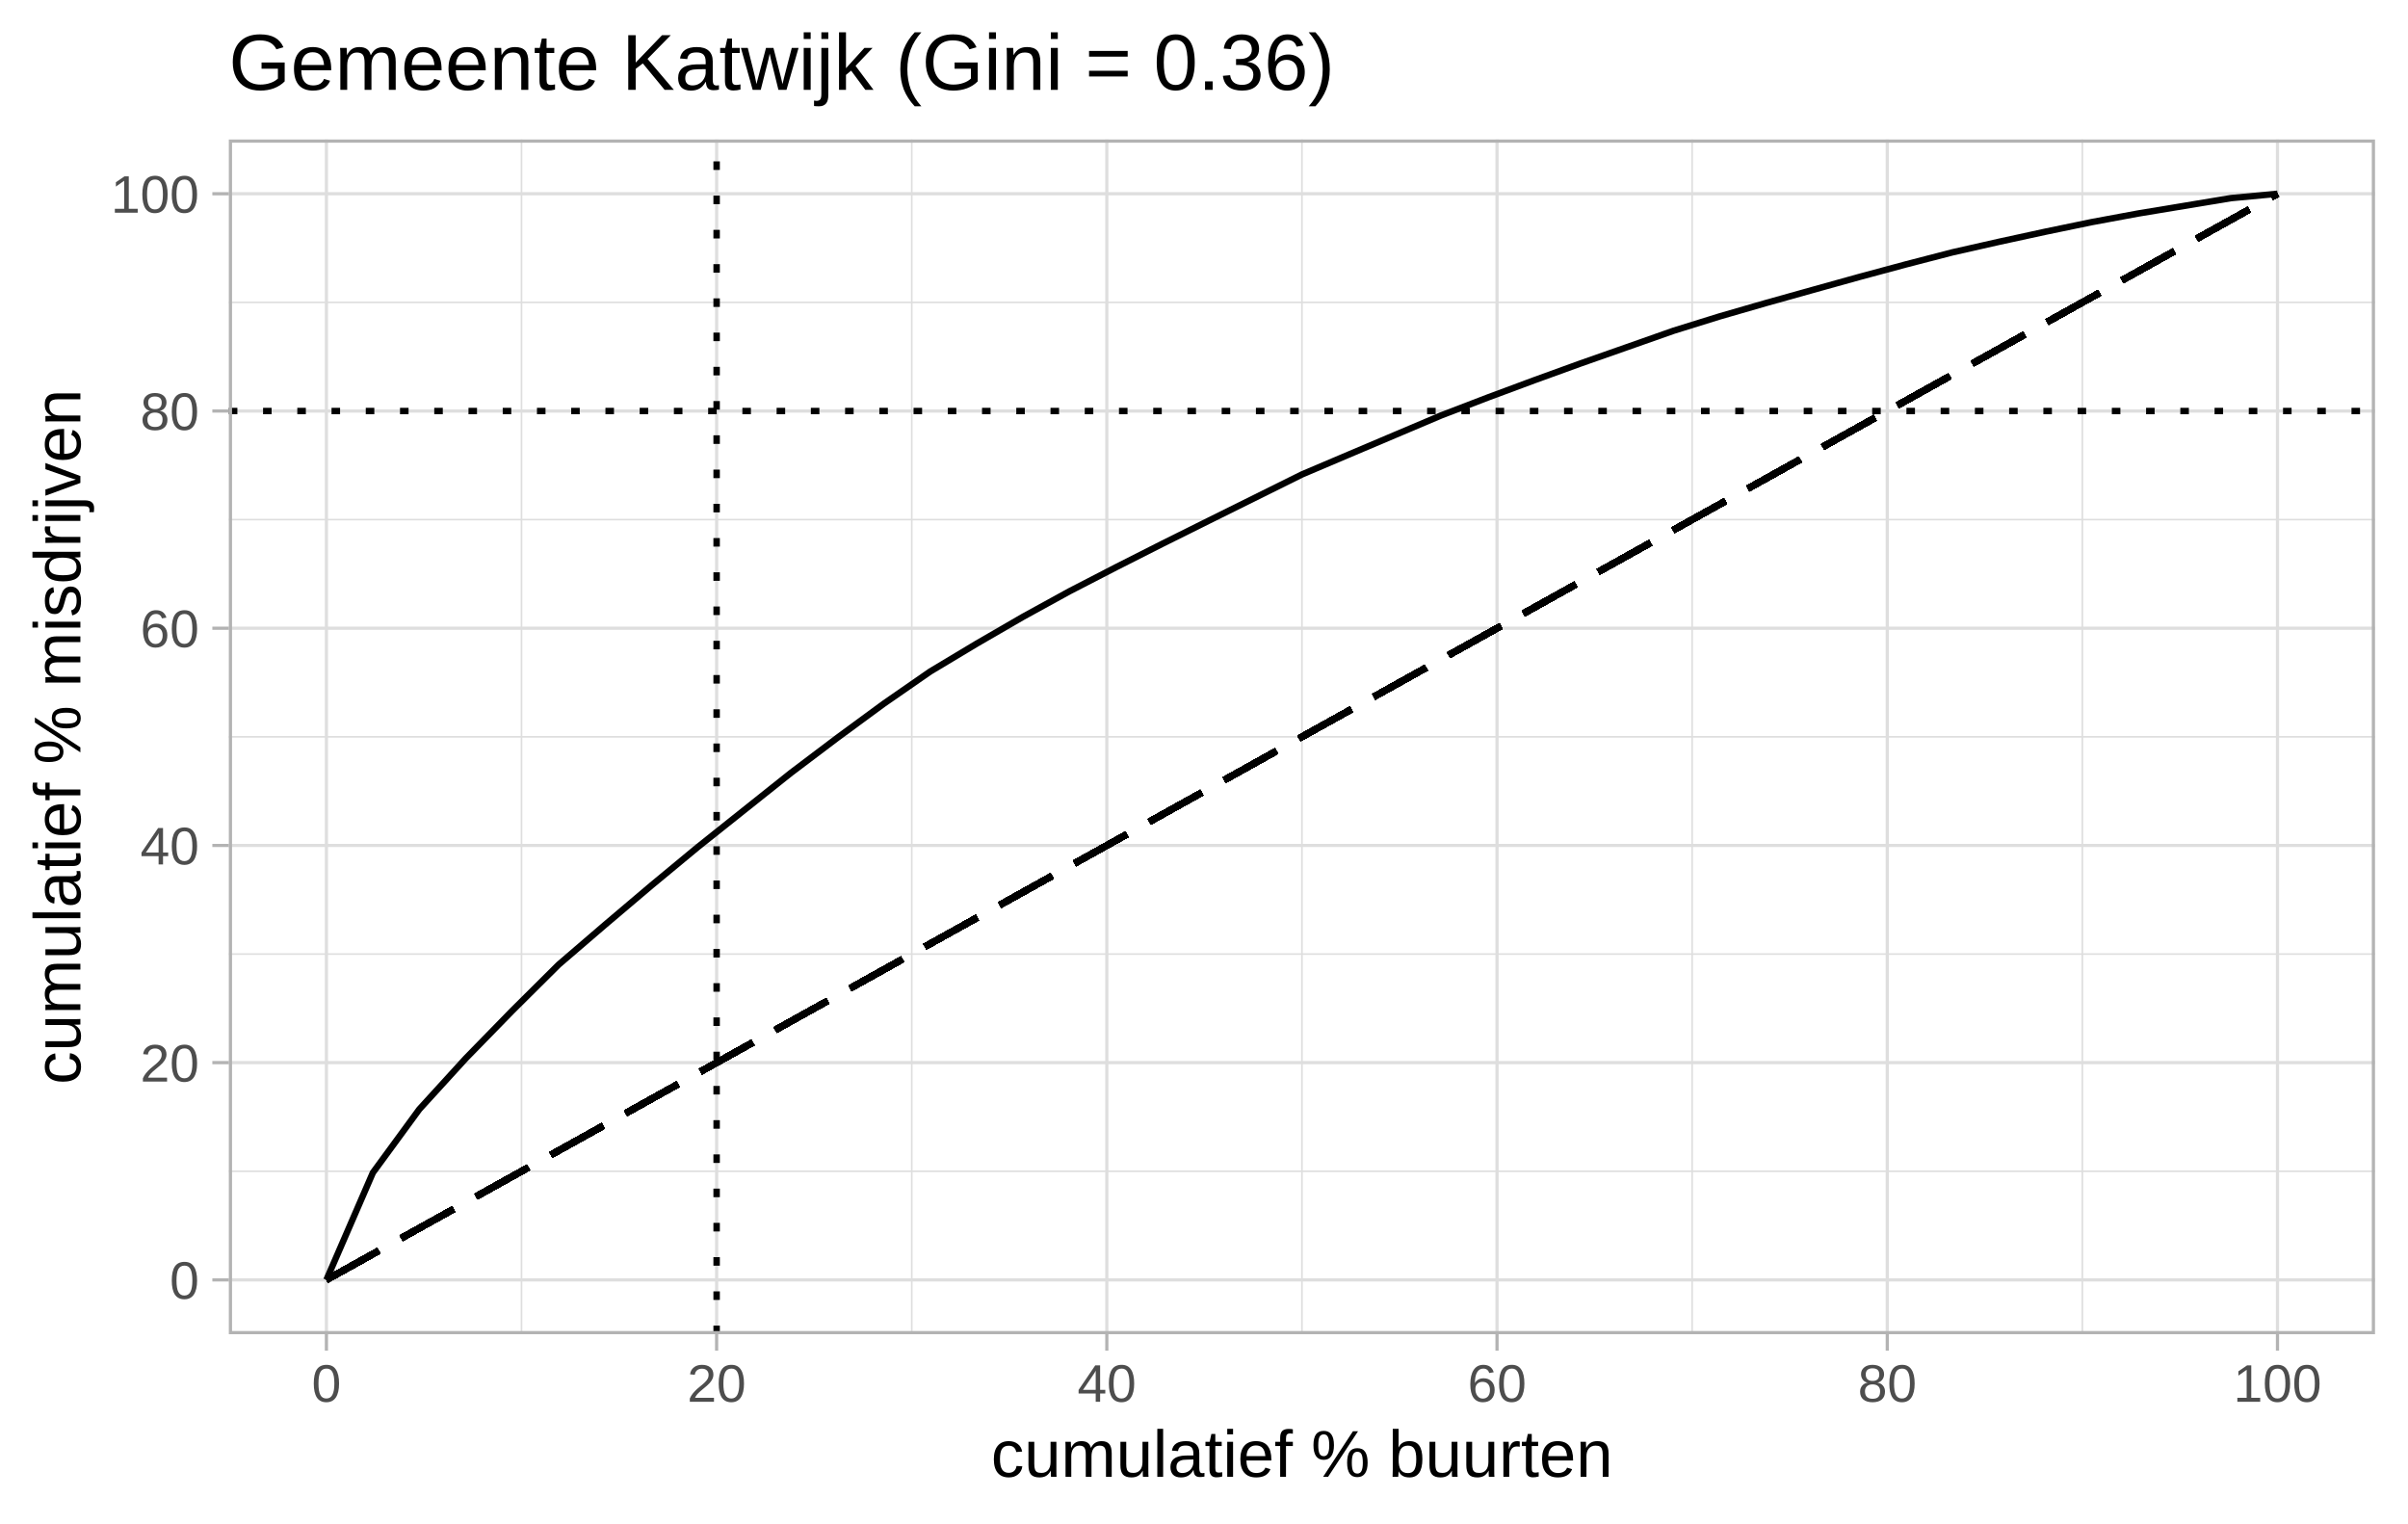
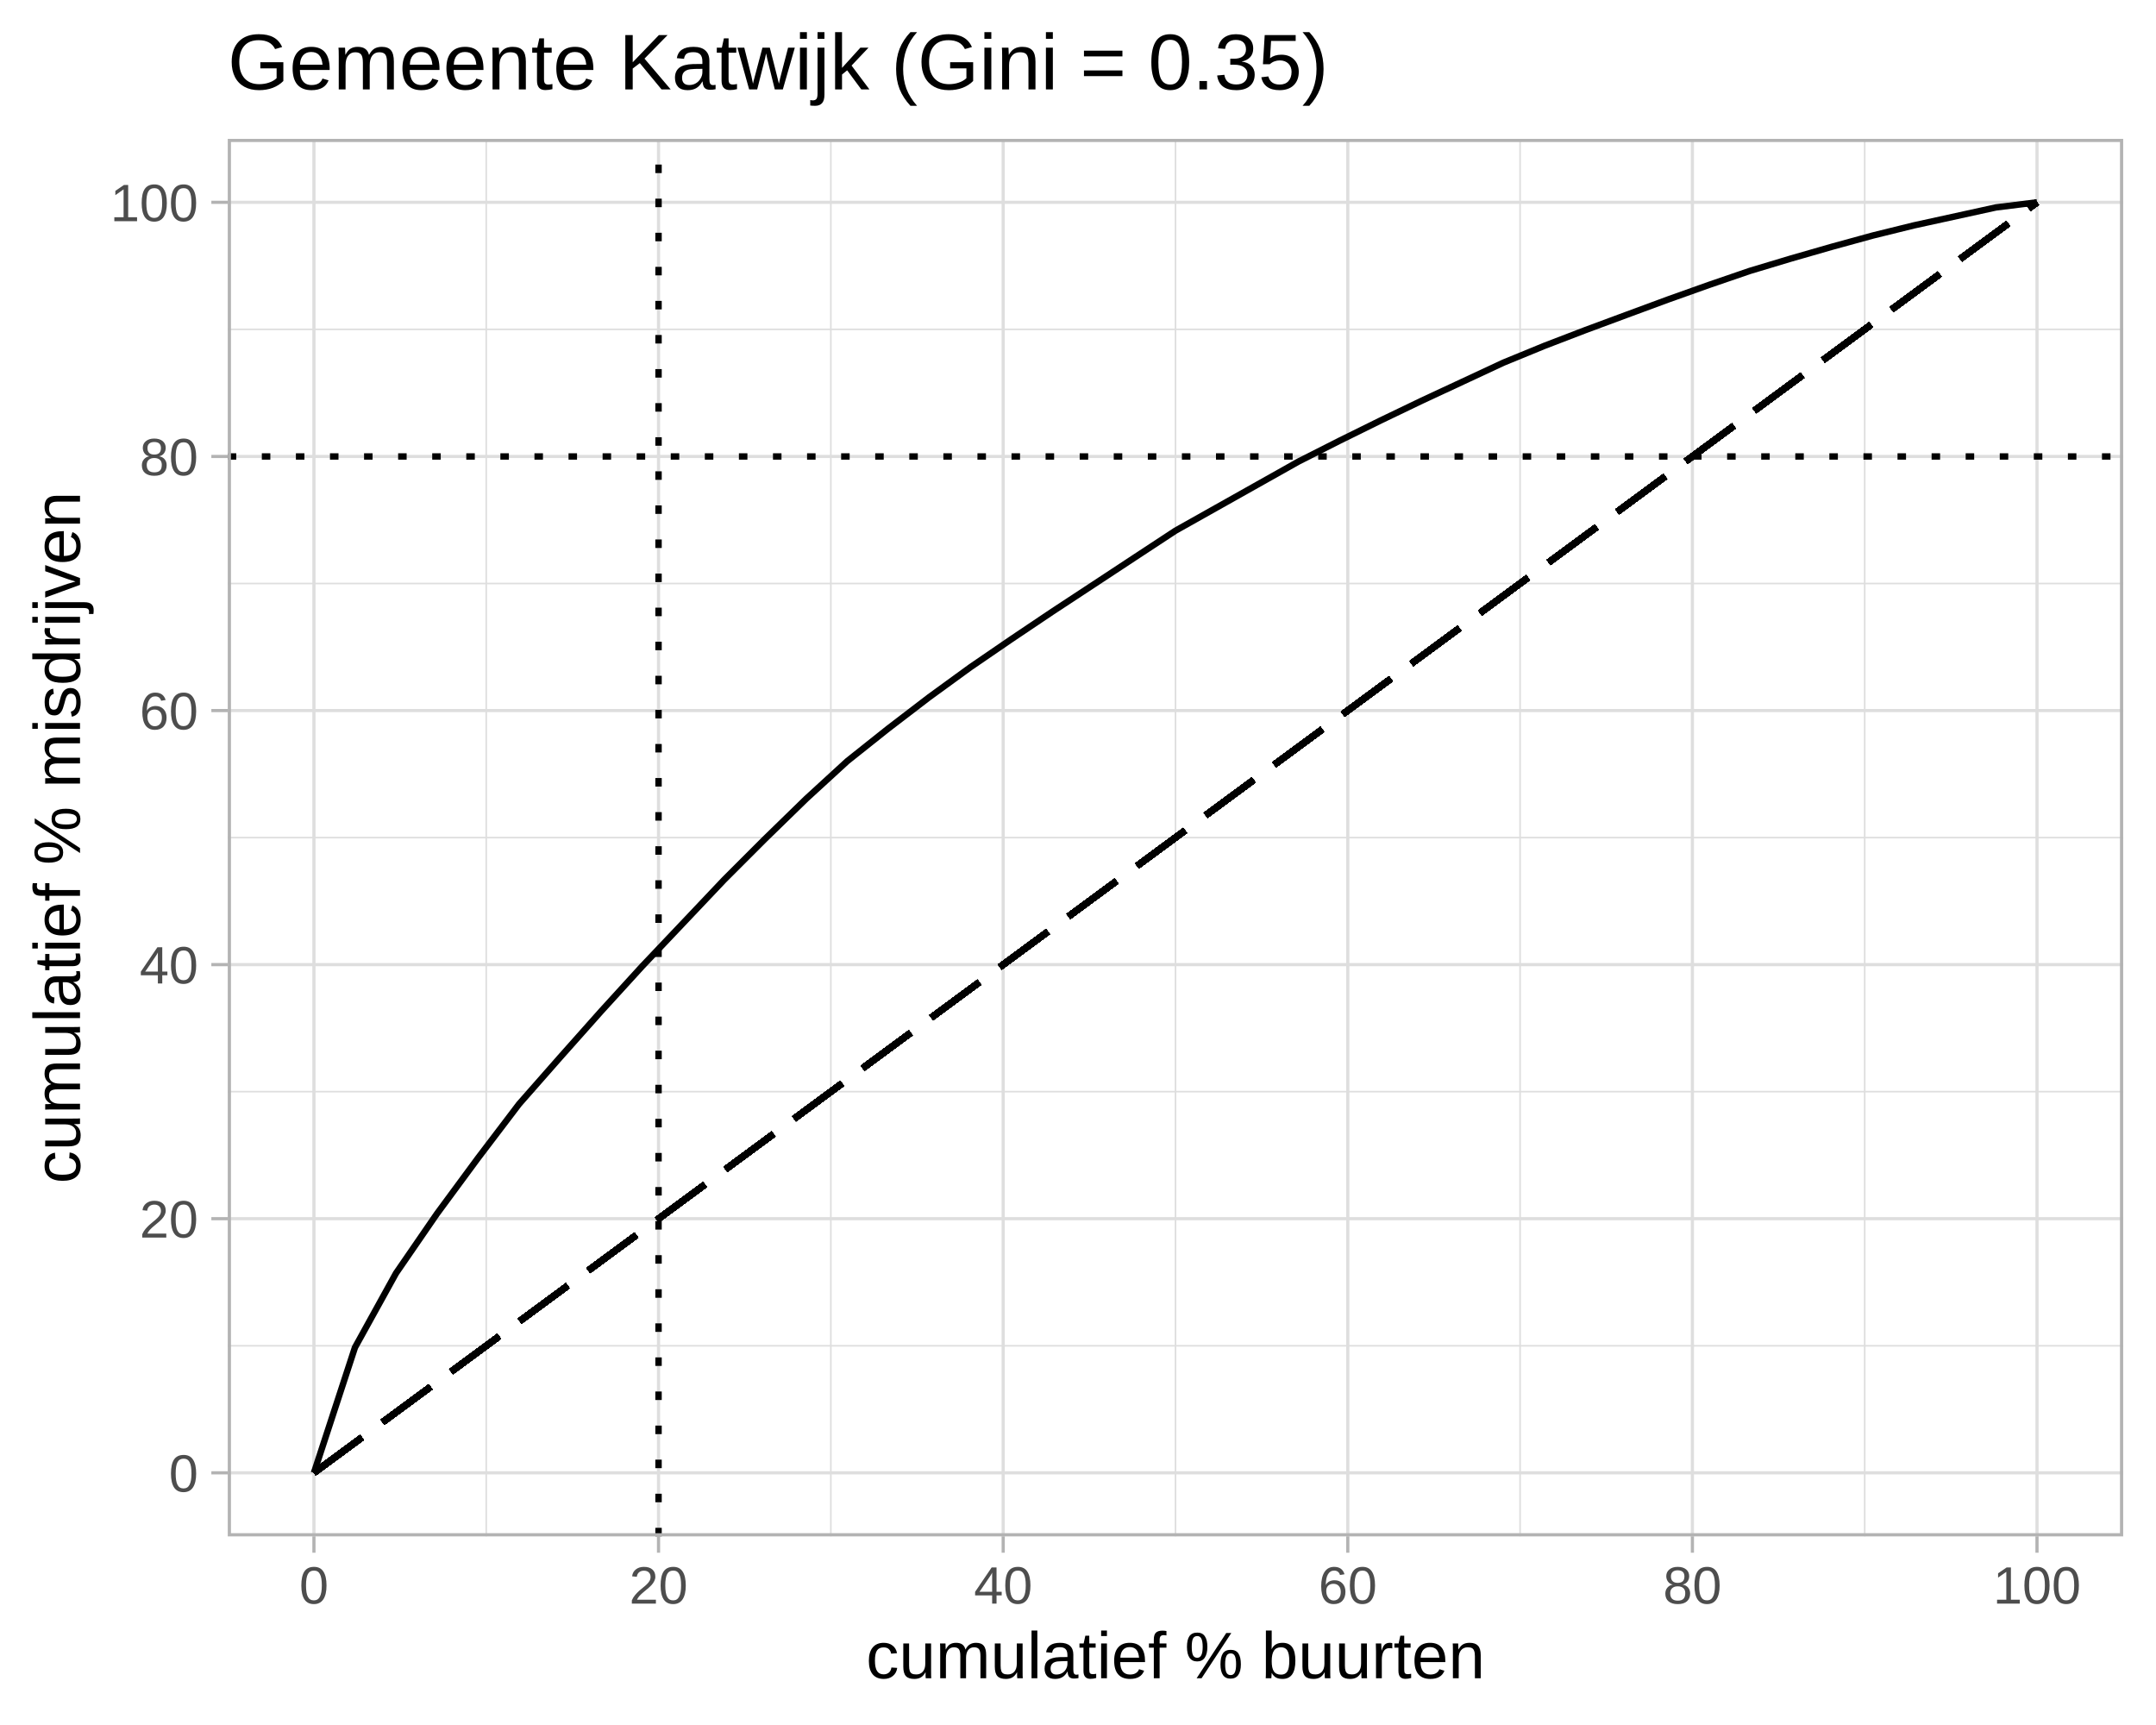
- <svg xmlns="http://www.w3.org/2000/svg" class="svglite" width="400.20pt" height="253.20pt" viewBox="0 0 400.20 253.20">
+ <svg xmlns="http://www.w3.org/2000/svg" class="svglite" width="360.00pt" height="288.00pt" viewBox="0 0 360.00 288.00">
  <defs>
    <style type="text/css">
    .svglite line, .svglite polyline, .svglite polygon, .svglite path, .svglite rect, .svglite circle {
      fill: none;
      stroke: #000000;
      stroke-linecap: round;
      stroke-linejoin: round;
      stroke-miterlimit: 10.00;
    }
    .svglite text {
      white-space: pre;
    }
  </style>
  </defs>
  <rect width="100%" height="100%" style="stroke: none; fill: #FFFFFF;" />
  <defs>
-     <clipPath id="cpMC4wMHw0MDAuMjB8MC4wMHwyNTMuMjA=">
-       <rect x="0.00" y="0.00" width="400.20" height="253.20" />
+     <clipPath id="cpMC4wMHwzNjAuMDB8MC4wMHwyODguMDA=">
+       <rect x="0.00" y="0.00" width="360.00" height="288.00" />
    </clipPath>
  </defs>
-   <g clip-path="url(#cpMC4wMHw0MDAuMjB8MC4wMHwyNTMuMjA=)">
-     <rect x="0" y="-0" width="400.20" height="253.20" style="stroke-width: 1.07; stroke: #FFFFFF; fill: #FFFFFF;" />
+   <g clip-path="url(#cpMC4wMHwzNjAuMDB8MC4wMHwyODguMDA=)">
+     <rect x="0" y="0.00" width="360.00" height="288.00" style="stroke-width: 1.07; stroke: #FFFFFF; fill: #FFFFFF;" />
  </g>
  <defs>
-     <clipPath id="cpMzguMDN8Mzk0LjcyfDIzLjE4fDIyMS43MA==">
-       <rect x="38.03" y="23.18" width="356.69" height="198.53" />
+     <clipPath id="cpMzguMDN8MzU0LjUyfDIzLjE4fDI1Ni41MA==">
+       <rect x="38.03" y="23.18" width="316.49" height="233.33" />
    </clipPath>
  </defs>
-   <g clip-path="url(#cpMzguMDN8Mzk0LjcyfDIzLjE4fDIyMS43MA==)">
-     <rect x="38.03" y="23.18" width="356.69" height="198.53" style="stroke-width: 1.07; stroke: none; fill: #FFFFFF;" />
-     <polyline points="38.03,194.63 394.72,194.63 " style="stroke-width: 0.27; stroke: #DEDEDE; stroke-linecap: butt;" />
-     <polyline points="38.03,158.54 394.72,158.54 " style="stroke-width: 0.27; stroke: #DEDEDE; stroke-linecap: butt;" />
-     <polyline points="38.03,122.44 394.72,122.44 " style="stroke-width: 0.27; stroke: #DEDEDE; stroke-linecap: butt;" />
-     <polyline points="38.03,86.34 394.72,86.34 " style="stroke-width: 0.27; stroke: #DEDEDE; stroke-linecap: butt;" />
-     <polyline points="38.03,50.25 394.72,50.25 " style="stroke-width: 0.27; stroke: #DEDEDE; stroke-linecap: butt;" />
-     <polyline points="86.67,221.70 86.67,23.18 " style="stroke-width: 0.27; stroke: #DEDEDE; stroke-linecap: butt;" />
-     <polyline points="151.53,221.70 151.53,23.18 " style="stroke-width: 0.27; stroke: #DEDEDE; stroke-linecap: butt;" />
-     <polyline points="216.38,221.70 216.38,23.18 " style="stroke-width: 0.27; stroke: #DEDEDE; stroke-linecap: butt;" />
-     <polyline points="281.23,221.70 281.23,23.18 " style="stroke-width: 0.27; stroke: #DEDEDE; stroke-linecap: butt;" />
-     <polyline points="346.08,221.70 346.08,23.18 " style="stroke-width: 0.27; stroke: #DEDEDE; stroke-linecap: butt;" />
-     <polyline points="38.03,212.68 394.72,212.68 " style="stroke-width: 0.53; stroke: #DEDEDE; stroke-linecap: butt;" />
-     <polyline points="38.03,176.58 394.72,176.58 " style="stroke-width: 0.53; stroke: #DEDEDE; stroke-linecap: butt;" />
-     <polyline points="38.03,140.49 394.72,140.49 " style="stroke-width: 0.53; stroke: #DEDEDE; stroke-linecap: butt;" />
-     <polyline points="38.03,104.39 394.72,104.39 " style="stroke-width: 0.53; stroke: #DEDEDE; stroke-linecap: butt;" />
-     <polyline points="38.03,68.30 394.72,68.30 " style="stroke-width: 0.53; stroke: #DEDEDE; stroke-linecap: butt;" />
-     <polyline points="38.03,32.20 394.72,32.20 " style="stroke-width: 0.53; stroke: #DEDEDE; stroke-linecap: butt;" />
-     <polyline points="54.25,221.70 54.25,23.18 " style="stroke-width: 0.53; stroke: #DEDEDE; stroke-linecap: butt;" />
-     <polyline points="119.10,221.70 119.10,23.18 " style="stroke-width: 0.53; stroke: #DEDEDE; stroke-linecap: butt;" />
-     <polyline points="183.95,221.70 183.95,23.18 " style="stroke-width: 0.53; stroke: #DEDEDE; stroke-linecap: butt;" />
-     <polyline points="248.80,221.70 248.80,23.18 " style="stroke-width: 0.53; stroke: #DEDEDE; stroke-linecap: butt;" />
-     <polyline points="313.66,221.70 313.66,23.18 " style="stroke-width: 0.53; stroke: #DEDEDE; stroke-linecap: butt;" />
-     <polyline points="378.51,221.70 378.51,23.18 " style="stroke-width: 0.53; stroke: #DEDEDE; stroke-linecap: butt;" />
-     <line x1="54.25" y1="212.68" x2="378.51" y2="32.20" style="stroke-width: 1.07; stroke-dasharray: 9.96,4.27; stroke-linecap: butt;" />
-     <line x1="54.25" y1="212.68" x2="378.51" y2="32.20" style="stroke-width: 1.07; stroke-dasharray: 9.96,4.27; stroke-linecap: butt;" />
-     <line x1="54.25" y1="212.68" x2="378.51" y2="32.20" style="stroke-width: 1.07; stroke-dasharray: 9.96,4.27; stroke-linecap: butt;" />
-     <line x1="54.25" y1="212.68" x2="378.51" y2="32.20" style="stroke-width: 1.07; stroke-dasharray: 9.96,4.27; stroke-linecap: butt;" />
-     <line x1="54.25" y1="212.68" x2="378.51" y2="32.20" style="stroke-width: 1.07; stroke-dasharray: 9.96,4.27; stroke-linecap: butt;" />
-     <line x1="54.25" y1="212.68" x2="378.51" y2="32.20" style="stroke-width: 1.07; stroke-dasharray: 9.96,4.27; stroke-linecap: butt;" />
-     <line x1="54.25" y1="212.68" x2="378.51" y2="32.20" style="stroke-width: 1.07; stroke-dasharray: 9.96,4.27; stroke-linecap: butt;" />
-     <line x1="54.25" y1="212.68" x2="378.51" y2="32.20" style="stroke-width: 1.07; stroke-dasharray: 9.96,4.27; stroke-linecap: butt;" />
-     <line x1="54.25" y1="212.68" x2="378.51" y2="32.20" style="stroke-width: 1.07; stroke-dasharray: 9.96,4.27; stroke-linecap: butt;" />
-     <line x1="54.25" y1="212.68" x2="378.51" y2="32.20" style="stroke-width: 1.07; stroke-dasharray: 9.96,4.27; stroke-linecap: butt;" />
-     <line x1="54.25" y1="212.68" x2="378.51" y2="32.20" style="stroke-width: 1.07; stroke-dasharray: 9.96,4.27; stroke-linecap: butt;" />
-     <line x1="54.25" y1="212.68" x2="378.51" y2="32.20" style="stroke-width: 1.07; stroke-dasharray: 9.96,4.27; stroke-linecap: butt;" />
-     <line x1="54.25" y1="212.68" x2="378.51" y2="32.20" style="stroke-width: 1.07; stroke-dasharray: 9.96,4.27; stroke-linecap: butt;" />
-     <line x1="54.25" y1="212.68" x2="378.51" y2="32.20" style="stroke-width: 1.07; stroke-dasharray: 9.96,4.27; stroke-linecap: butt;" />
-     <line x1="54.25" y1="212.68" x2="378.51" y2="32.20" style="stroke-width: 1.07; stroke-dasharray: 9.96,4.27; stroke-linecap: butt;" />
-     <line x1="54.25" y1="212.68" x2="378.51" y2="32.20" style="stroke-width: 1.07; stroke-dasharray: 9.96,4.27; stroke-linecap: butt;" />
-     <line x1="54.25" y1="212.68" x2="378.51" y2="32.20" style="stroke-width: 1.07; stroke-dasharray: 9.96,4.27; stroke-linecap: butt;" />
-     <line x1="54.25" y1="212.68" x2="378.51" y2="32.20" style="stroke-width: 1.07; stroke-dasharray: 9.96,4.27; stroke-linecap: butt;" />
-     <line x1="54.25" y1="212.68" x2="378.51" y2="32.20" style="stroke-width: 1.07; stroke-dasharray: 9.96,4.27; stroke-linecap: butt;" />
-     <line x1="54.25" y1="212.68" x2="378.51" y2="32.20" style="stroke-width: 1.07; stroke-dasharray: 9.96,4.27; stroke-linecap: butt;" />
-     <line x1="54.25" y1="212.68" x2="378.51" y2="32.20" style="stroke-width: 1.07; stroke-dasharray: 9.96,4.27; stroke-linecap: butt;" />
-     <line x1="54.25" y1="212.68" x2="378.51" y2="32.20" style="stroke-width: 1.07; stroke-dasharray: 9.96,4.27; stroke-linecap: butt;" />
-     <line x1="54.25" y1="212.68" x2="378.51" y2="32.20" style="stroke-width: 1.07; stroke-dasharray: 9.96,4.27; stroke-linecap: butt;" />
-     <line x1="54.25" y1="212.68" x2="378.51" y2="32.20" style="stroke-width: 1.07; stroke-dasharray: 9.96,4.27; stroke-linecap: butt;" />
-     <line x1="54.25" y1="212.68" x2="378.51" y2="32.20" style="stroke-width: 1.07; stroke-dasharray: 9.96,4.27; stroke-linecap: butt;" />
-     <line x1="54.25" y1="212.68" x2="378.51" y2="32.20" style="stroke-width: 1.07; stroke-dasharray: 9.96,4.27; stroke-linecap: butt;" />
-     <line x1="54.25" y1="212.68" x2="378.51" y2="32.20" style="stroke-width: 1.07; stroke-dasharray: 9.96,4.27; stroke-linecap: butt;" />
-     <line x1="54.25" y1="212.68" x2="378.51" y2="32.20" style="stroke-width: 1.07; stroke-dasharray: 9.96,4.27; stroke-linecap: butt;" />
-     <line x1="54.25" y1="212.68" x2="378.51" y2="32.20" style="stroke-width: 1.07; stroke-dasharray: 9.96,4.27; stroke-linecap: butt;" />
-     <line x1="54.25" y1="212.68" x2="378.51" y2="32.20" style="stroke-width: 1.07; stroke-dasharray: 9.96,4.27; stroke-linecap: butt;" />
-     <line x1="54.25" y1="212.68" x2="378.51" y2="32.20" style="stroke-width: 1.07; stroke-dasharray: 9.96,4.27; stroke-linecap: butt;" />
-     <line x1="54.25" y1="212.68" x2="378.51" y2="32.20" style="stroke-width: 1.07; stroke-dasharray: 9.96,4.27; stroke-linecap: butt;" />
-     <line x1="54.25" y1="212.68" x2="378.51" y2="32.20" style="stroke-width: 1.07; stroke-dasharray: 9.96,4.27; stroke-linecap: butt;" />
-     <line x1="54.25" y1="212.68" x2="378.51" y2="32.20" style="stroke-width: 1.07; stroke-dasharray: 9.96,4.27; stroke-linecap: butt;" />
-     <line x1="54.25" y1="212.68" x2="378.51" y2="32.20" style="stroke-width: 1.07; stroke-dasharray: 9.96,4.27; stroke-linecap: butt;" />
-     <line x1="54.25" y1="212.68" x2="378.51" y2="32.20" style="stroke-width: 1.07; stroke-dasharray: 9.96,4.27; stroke-linecap: butt;" />
-     <line x1="54.25" y1="212.68" x2="378.51" y2="32.20" style="stroke-width: 1.07; stroke-dasharray: 9.96,4.27; stroke-linecap: butt;" />
-     <line x1="54.25" y1="212.68" x2="378.51" y2="32.20" style="stroke-width: 1.07; stroke-dasharray: 9.96,4.27; stroke-linecap: butt;" />
-     <line x1="54.25" y1="212.68" x2="378.51" y2="32.20" style="stroke-width: 1.07; stroke-dasharray: 9.96,4.27; stroke-linecap: butt;" />
-     <line x1="54.25" y1="212.68" x2="378.51" y2="32.20" style="stroke-width: 1.07; stroke-dasharray: 9.96,4.27; stroke-linecap: butt;" />
-     <line x1="54.25" y1="212.68" x2="378.51" y2="32.20" style="stroke-width: 1.07; stroke-dasharray: 9.96,4.27; stroke-linecap: butt;" />
-     <line x1="54.25" y1="212.68" x2="378.51" y2="32.20" style="stroke-width: 1.07; stroke-dasharray: 9.96,4.27; stroke-linecap: butt;" />
-     <line x1="54.25" y1="212.68" x2="378.51" y2="32.20" style="stroke-width: 1.07; stroke-dasharray: 9.96,4.27; stroke-linecap: butt;" />
-     <polyline points="54.25,212.68 61.97,194.87 69.69,184.33 77.41,175.87 85.13,167.96 92.85,160.29 100.57,153.66 108.29,147.12 116.01,140.73 123.73,134.58 131.45,128.43 139.17,122.60 146.89,116.93 154.61,111.58 162.33,106.95 170.05,102.48 177.77,98.24 185.50,94.25 193.22,90.34 200.94,86.50 208.66,82.67 216.38,78.84 224.10,75.56 231.82,72.29 239.54,69.02 247.26,66.06 254.98,63.19 262.70,60.39 270.42,57.68 278.14,54.96 285.86,52.56 293.58,50.33 301.30,48.17 309.02,46.02 316.74,43.94 324.46,41.94 332.18,40.19 339.91,38.51 347.63,36.91 355.35,35.48 363.07,34.20 370.79,32.92 378.51,32.20 " style="stroke-width: 1.07; stroke-linecap: butt;" />
-     <line x1="38.03" y1="68.30" x2="394.72" y2="68.30" style="stroke-width: 1.07; stroke-dasharray: 1.42,4.27; stroke-linecap: butt;" />
-     <line x1="119.10" y1="221.70" x2="119.10" y2="23.18" style="stroke-width: 1.07; stroke-dasharray: 1.42,4.27; stroke-linecap: butt;" />
-     <rect x="38.03" y="23.18" width="356.69" height="198.53" style="stroke-width: 1.07; stroke: #B3B3B3;" />
+   <g clip-path="url(#cpMzguMDN8MzU0LjUyfDIzLjE4fDI1Ni41MA==)">
+     <rect x="38.03" y="23.18" width="316.49" height="233.33" style="stroke-width: 1.07; stroke: none; fill: #FFFFFF;" />
+     <polyline points="38.03,224.69 354.52,224.69 " style="stroke-width: 0.27; stroke: #DEDEDE; stroke-linecap: butt;" />
+     <polyline points="38.03,182.26 354.52,182.26 " style="stroke-width: 0.27; stroke: #DEDEDE; stroke-linecap: butt;" />
+     <polyline points="38.03,139.84 354.52,139.84 " style="stroke-width: 0.27; stroke: #DEDEDE; stroke-linecap: butt;" />
+     <polyline points="38.03,97.42 354.52,97.42 " style="stroke-width: 0.27; stroke: #DEDEDE; stroke-linecap: butt;" />
+     <polyline points="38.03,54.99 354.52,54.99 " style="stroke-width: 0.27; stroke: #DEDEDE; stroke-linecap: butt;" />
+     <polyline points="81.19,256.50 81.19,23.18 " style="stroke-width: 0.27; stroke: #DEDEDE; stroke-linecap: butt;" />
+     <polyline points="138.73,256.50 138.73,23.18 " style="stroke-width: 0.27; stroke: #DEDEDE; stroke-linecap: butt;" />
+     <polyline points="196.28,256.50 196.28,23.18 " style="stroke-width: 0.27; stroke: #DEDEDE; stroke-linecap: butt;" />
+     <polyline points="253.82,256.50 253.82,23.18 " style="stroke-width: 0.27; stroke: #DEDEDE; stroke-linecap: butt;" />
+     <polyline points="311.36,256.50 311.36,23.18 " style="stroke-width: 0.27; stroke: #DEDEDE; stroke-linecap: butt;" />
+     <polyline points="38.03,245.90 354.52,245.90 " style="stroke-width: 0.53; stroke: #DEDEDE; stroke-linecap: butt;" />
+     <polyline points="38.03,203.47 354.52,203.47 " style="stroke-width: 0.53; stroke: #DEDEDE; stroke-linecap: butt;" />
+     <polyline points="38.03,161.05 354.52,161.05 " style="stroke-width: 0.53; stroke: #DEDEDE; stroke-linecap: butt;" />
+     <polyline points="38.03,118.63 354.52,118.63 " style="stroke-width: 0.53; stroke: #DEDEDE; stroke-linecap: butt;" />
+     <polyline points="38.03,76.21 354.52,76.21 " style="stroke-width: 0.53; stroke: #DEDEDE; stroke-linecap: butt;" />
+     <polyline points="38.03,33.78 354.52,33.78 " style="stroke-width: 0.53; stroke: #DEDEDE; stroke-linecap: butt;" />
+     <polyline points="52.42,256.50 52.42,23.18 " style="stroke-width: 0.53; stroke: #DEDEDE; stroke-linecap: butt;" />
+     <polyline points="109.96,256.50 109.96,23.18 " style="stroke-width: 0.53; stroke: #DEDEDE; stroke-linecap: butt;" />
+     <polyline points="167.51,256.50 167.51,23.18 " style="stroke-width: 0.53; stroke: #DEDEDE; stroke-linecap: butt;" />
+     <polyline points="225.05,256.50 225.05,23.18 " style="stroke-width: 0.53; stroke: #DEDEDE; stroke-linecap: butt;" />
+     <polyline points="282.59,256.50 282.59,23.18 " style="stroke-width: 0.53; stroke: #DEDEDE; stroke-linecap: butt;" />
+     <polyline points="340.13,256.50 340.13,23.18 " style="stroke-width: 0.53; stroke: #DEDEDE; stroke-linecap: butt;" />
+     <line x1="52.42" y1="245.90" x2="340.13" y2="33.78" style="stroke-width: 1.07; stroke-dasharray: 9.96,4.27; stroke-linecap: butt;" />
+     <line x1="52.42" y1="245.90" x2="340.13" y2="33.78" style="stroke-width: 1.07; stroke-dasharray: 9.96,4.27; stroke-linecap: butt;" />
+     <line x1="52.42" y1="245.90" x2="340.13" y2="33.78" style="stroke-width: 1.07; stroke-dasharray: 9.96,4.27; stroke-linecap: butt;" />
+     <line x1="52.42" y1="245.90" x2="340.13" y2="33.78" style="stroke-width: 1.07; stroke-dasharray: 9.96,4.27; stroke-linecap: butt;" />
+     <line x1="52.42" y1="245.90" x2="340.13" y2="33.78" style="stroke-width: 1.07; stroke-dasharray: 9.96,4.27; stroke-linecap: butt;" />
+     <line x1="52.42" y1="245.90" x2="340.13" y2="33.78" style="stroke-width: 1.07; stroke-dasharray: 9.96,4.27; stroke-linecap: butt;" />
+     <line x1="52.42" y1="245.90" x2="340.13" y2="33.78" style="stroke-width: 1.07; stroke-dasharray: 9.96,4.27; stroke-linecap: butt;" />
+     <line x1="52.42" y1="245.90" x2="340.13" y2="33.78" style="stroke-width: 1.07; stroke-dasharray: 9.96,4.27; stroke-linecap: butt;" />
+     <line x1="52.42" y1="245.90" x2="340.13" y2="33.78" style="stroke-width: 1.07; stroke-dasharray: 9.96,4.27; stroke-linecap: butt;" />
+     <line x1="52.42" y1="245.90" x2="340.13" y2="33.78" style="stroke-width: 1.07; stroke-dasharray: 9.96,4.27; stroke-linecap: butt;" />
+     <line x1="52.42" y1="245.90" x2="340.13" y2="33.78" style="stroke-width: 1.07; stroke-dasharray: 9.96,4.27; stroke-linecap: butt;" />
+     <line x1="52.42" y1="245.90" x2="340.13" y2="33.78" style="stroke-width: 1.07; stroke-dasharray: 9.96,4.27; stroke-linecap: butt;" />
+     <line x1="52.42" y1="245.90" x2="340.13" y2="33.78" style="stroke-width: 1.07; stroke-dasharray: 9.96,4.27; stroke-linecap: butt;" />
+     <line x1="52.42" y1="245.90" x2="340.13" y2="33.78" style="stroke-width: 1.07; stroke-dasharray: 9.96,4.27; stroke-linecap: butt;" />
+     <line x1="52.42" y1="245.90" x2="340.13" y2="33.78" style="stroke-width: 1.07; stroke-dasharray: 9.96,4.27; stroke-linecap: butt;" />
+     <line x1="52.42" y1="245.90" x2="340.13" y2="33.78" style="stroke-width: 1.07; stroke-dasharray: 9.96,4.27; stroke-linecap: butt;" />
+     <line x1="52.42" y1="245.90" x2="340.13" y2="33.78" style="stroke-width: 1.07; stroke-dasharray: 9.96,4.27; stroke-linecap: butt;" />
+     <line x1="52.42" y1="245.90" x2="340.13" y2="33.78" style="stroke-width: 1.07; stroke-dasharray: 9.96,4.27; stroke-linecap: butt;" />
+     <line x1="52.42" y1="245.90" x2="340.13" y2="33.78" style="stroke-width: 1.07; stroke-dasharray: 9.96,4.27; stroke-linecap: butt;" />
+     <line x1="52.42" y1="245.90" x2="340.13" y2="33.78" style="stroke-width: 1.07; stroke-dasharray: 9.96,4.27; stroke-linecap: butt;" />
+     <line x1="52.42" y1="245.90" x2="340.13" y2="33.78" style="stroke-width: 1.07; stroke-dasharray: 9.96,4.27; stroke-linecap: butt;" />
+     <line x1="52.42" y1="245.90" x2="340.13" y2="33.78" style="stroke-width: 1.07; stroke-dasharray: 9.96,4.27; stroke-linecap: butt;" />
+     <line x1="52.42" y1="245.90" x2="340.13" y2="33.78" style="stroke-width: 1.07; stroke-dasharray: 9.96,4.27; stroke-linecap: butt;" />
+     <line x1="52.42" y1="245.90" x2="340.13" y2="33.78" style="stroke-width: 1.07; stroke-dasharray: 9.96,4.27; stroke-linecap: butt;" />
+     <line x1="52.42" y1="245.90" x2="340.13" y2="33.78" style="stroke-width: 1.07; stroke-dasharray: 9.96,4.27; stroke-linecap: butt;" />
+     <line x1="52.42" y1="245.90" x2="340.13" y2="33.78" style="stroke-width: 1.07; stroke-dasharray: 9.96,4.27; stroke-linecap: butt;" />
+     <line x1="52.42" y1="245.90" x2="340.13" y2="33.78" style="stroke-width: 1.07; stroke-dasharray: 9.96,4.27; stroke-linecap: butt;" />
+     <line x1="52.42" y1="245.90" x2="340.13" y2="33.78" style="stroke-width: 1.07; stroke-dasharray: 9.96,4.27; stroke-linecap: butt;" />
+     <line x1="52.42" y1="245.90" x2="340.13" y2="33.78" style="stroke-width: 1.07; stroke-dasharray: 9.96,4.27; stroke-linecap: butt;" />
+     <line x1="52.42" y1="245.90" x2="340.13" y2="33.78" style="stroke-width: 1.07; stroke-dasharray: 9.96,4.27; stroke-linecap: butt;" />
+     <line x1="52.42" y1="245.90" x2="340.13" y2="33.78" style="stroke-width: 1.07; stroke-dasharray: 9.96,4.27; stroke-linecap: butt;" />
+     <line x1="52.42" y1="245.90" x2="340.13" y2="33.78" style="stroke-width: 1.07; stroke-dasharray: 9.96,4.27; stroke-linecap: butt;" />
+     <line x1="52.42" y1="245.90" x2="340.13" y2="33.78" style="stroke-width: 1.07; stroke-dasharray: 9.96,4.27; stroke-linecap: butt;" />
+     <line x1="52.42" y1="245.90" x2="340.13" y2="33.78" style="stroke-width: 1.07; stroke-dasharray: 9.96,4.27; stroke-linecap: butt;" />
+     <line x1="52.42" y1="245.90" x2="340.13" y2="33.78" style="stroke-width: 1.07; stroke-dasharray: 9.96,4.27; stroke-linecap: butt;" />
+     <line x1="52.42" y1="245.90" x2="340.13" y2="33.78" style="stroke-width: 1.07; stroke-dasharray: 9.96,4.27; stroke-linecap: butt;" />
+     <line x1="52.42" y1="245.90" x2="340.13" y2="33.78" style="stroke-width: 1.07; stroke-dasharray: 9.96,4.27; stroke-linecap: butt;" />
+     <line x1="52.42" y1="245.90" x2="340.13" y2="33.78" style="stroke-width: 1.07; stroke-dasharray: 9.96,4.27; stroke-linecap: butt;" />
+     <line x1="52.42" y1="245.90" x2="340.13" y2="33.78" style="stroke-width: 1.07; stroke-dasharray: 9.96,4.27; stroke-linecap: butt;" />
+     <line x1="52.42" y1="245.90" x2="340.13" y2="33.78" style="stroke-width: 1.07; stroke-dasharray: 9.96,4.27; stroke-linecap: butt;" />
+     <line x1="52.42" y1="245.90" x2="340.13" y2="33.78" style="stroke-width: 1.07; stroke-dasharray: 9.96,4.27; stroke-linecap: butt;" />
+     <line x1="52.42" y1="245.90" x2="340.13" y2="33.78" style="stroke-width: 1.07; stroke-dasharray: 9.96,4.27; stroke-linecap: butt;" />
+     <line x1="52.42" y1="245.90" x2="340.13" y2="33.78" style="stroke-width: 1.07; stroke-dasharray: 9.96,4.27; stroke-linecap: butt;" />
+     <polyline points="52.42,245.90 59.27,224.97 66.12,212.58 72.97,202.63 79.82,193.34 86.67,184.33 93.52,176.54 100.37,168.84 107.22,161.33 114.07,154.11 120.92,146.88 127.77,140.03 134.62,133.36 141.47,127.08 148.32,121.63 155.18,116.38 162.03,111.40 168.88,106.71 175.73,102.11 182.58,97.61 189.43,93.10 196.28,88.60 203.13,84.75 209.98,80.90 216.83,77.05 223.68,73.58 230.53,70.20 237.38,66.91 244.23,63.72 251.08,60.53 257.93,57.72 264.78,55.09 271.63,52.55 278.48,50.02 285.33,47.58 292.18,45.23 299.03,43.17 305.88,41.20 312.73,39.32 319.58,37.63 326.43,36.13 333.28,34.63 340.13,33.78 " style="stroke-width: 1.07; stroke-linecap: butt;" />
+     <line x1="38.03" y1="76.21" x2="354.52" y2="76.21" style="stroke-width: 1.07; stroke-dasharray: 1.42,4.27; stroke-linecap: butt;" />
+     <line x1="109.96" y1="256.50" x2="109.96" y2="23.18" style="stroke-width: 1.07; stroke-dasharray: 1.42,4.27; stroke-linecap: butt;" />
+     <rect x="38.03" y="23.18" width="316.49" height="233.33" style="stroke-width: 1.07; stroke: #B3B3B3;" />
  </g>
-   <g clip-path="url(#cpMC4wMHw0MDAuMjB8MC4wMHwyNTMuMjA=)">
-     <text x="33.10" y="215.83" text-anchor="end" style="font-size: 8.80px;fill: #4D4D4D; font-family: &quot;Arial&quot;;" textLength="4.90px" lengthAdjust="spacingAndGlyphs">0</text>
-     <text x="33.10" y="179.73" text-anchor="end" style="font-size: 8.80px;fill: #4D4D4D; font-family: &quot;Arial&quot;;" textLength="9.79px" lengthAdjust="spacingAndGlyphs">20</text>
-     <text x="33.10" y="143.64" text-anchor="end" style="font-size: 8.80px;fill: #4D4D4D; font-family: &quot;Arial&quot;;" textLength="9.79px" lengthAdjust="spacingAndGlyphs">40</text>
-     <text x="33.10" y="107.54" text-anchor="end" style="font-size: 8.80px;fill: #4D4D4D; font-family: &quot;Arial&quot;;" textLength="9.79px" lengthAdjust="spacingAndGlyphs">60</text>
-     <text x="33.10" y="71.45" text-anchor="end" style="font-size: 8.80px;fill: #4D4D4D; font-family: &quot;Arial&quot;;" textLength="9.79px" lengthAdjust="spacingAndGlyphs">80</text>
-     <text x="33.10" y="35.35" text-anchor="end" style="font-size: 8.80px;fill: #4D4D4D; font-family: &quot;Arial&quot;;" textLength="14.69px" lengthAdjust="spacingAndGlyphs">100</text>
-     <polyline points="35.29,212.68 38.03,212.68 " style="stroke-width: 0.53; stroke: #B3B3B3; stroke-linecap: butt;" />
-     <polyline points="35.29,176.58 38.03,176.58 " style="stroke-width: 0.53; stroke: #B3B3B3; stroke-linecap: butt;" />
-     <polyline points="35.29,140.49 38.03,140.49 " style="stroke-width: 0.53; stroke: #B3B3B3; stroke-linecap: butt;" />
-     <polyline points="35.29,104.39 38.03,104.39 " style="stroke-width: 0.53; stroke: #B3B3B3; stroke-linecap: butt;" />
-     <polyline points="35.29,68.30 38.03,68.30 " style="stroke-width: 0.53; stroke: #B3B3B3; stroke-linecap: butt;" />
-     <polyline points="35.29,32.20 38.03,32.20 " style="stroke-width: 0.53; stroke: #B3B3B3; stroke-linecap: butt;" />
-     <polyline points="54.25,224.44 54.25,221.70 " style="stroke-width: 0.53; stroke: #B3B3B3; stroke-linecap: butt;" />
-     <polyline points="119.10,224.44 119.10,221.70 " style="stroke-width: 0.53; stroke: #B3B3B3; stroke-linecap: butt;" />
-     <polyline points="183.95,224.44 183.95,221.70 " style="stroke-width: 0.53; stroke: #B3B3B3; stroke-linecap: butt;" />
-     <polyline points="248.80,224.44 248.80,221.70 " style="stroke-width: 0.53; stroke: #B3B3B3; stroke-linecap: butt;" />
-     <polyline points="313.66,224.44 313.66,221.70 " style="stroke-width: 0.53; stroke: #B3B3B3; stroke-linecap: butt;" />
-     <polyline points="378.51,224.44 378.51,221.70 " style="stroke-width: 0.53; stroke: #B3B3B3; stroke-linecap: butt;" />
-     <text x="54.25" y="232.94" text-anchor="middle" style="font-size: 8.80px;fill: #4D4D4D; font-family: &quot;Arial&quot;;" textLength="4.90px" lengthAdjust="spacingAndGlyphs">0</text>
-     <text x="119.10" y="232.94" text-anchor="middle" style="font-size: 8.80px;fill: #4D4D4D; font-family: &quot;Arial&quot;;" textLength="9.79px" lengthAdjust="spacingAndGlyphs">20</text>
-     <text x="183.95" y="232.94" text-anchor="middle" style="font-size: 8.80px;fill: #4D4D4D; font-family: &quot;Arial&quot;;" textLength="9.79px" lengthAdjust="spacingAndGlyphs">40</text>
-     <text x="248.80" y="232.94" text-anchor="middle" style="font-size: 8.80px;fill: #4D4D4D; font-family: &quot;Arial&quot;;" textLength="9.79px" lengthAdjust="spacingAndGlyphs">60</text>
-     <text x="313.66" y="232.94" text-anchor="middle" style="font-size: 8.80px;fill: #4D4D4D; font-family: &quot;Arial&quot;;" textLength="9.79px" lengthAdjust="spacingAndGlyphs">80</text>
-     <text x="378.51" y="232.94" text-anchor="middle" style="font-size: 8.80px;fill: #4D4D4D; font-family: &quot;Arial&quot;;" textLength="14.69px" lengthAdjust="spacingAndGlyphs">100</text>
-     <text x="216.38" y="245.40" text-anchor="middle" style="font-size: 11.00px; font-family: &quot;Arial&quot;;" textLength="103.38px" lengthAdjust="spacingAndGlyphs">cumulatief % buurten</text>
-     <text transform="translate(13.36,122.44) rotate(-90)" text-anchor="middle" style="font-size: 11.00px; font-family: &quot;Arial&quot;;" textLength="115.57px" lengthAdjust="spacingAndGlyphs">cumulatief % misdrijven</text>
-     <text x="38.03" y="14.93" style="font-size: 13.20px; font-family: &quot;Arial&quot;;" textLength="183.66px" lengthAdjust="spacingAndGlyphs">Gemeente Katwijk (Gini = 0.36)</text>
+   <g clip-path="url(#cpMC4wMHwzNjAuMDB8MC4wMHwyODguMDA=)">
+     <text x="33.10" y="249.05" text-anchor="end" style="font-size: 8.80px;fill: #4D4D4D; font-family: &quot;Arial&quot;;" textLength="4.90px" lengthAdjust="spacingAndGlyphs">0</text>
+     <text x="33.10" y="206.62" text-anchor="end" style="font-size: 8.80px;fill: #4D4D4D; font-family: &quot;Arial&quot;;" textLength="9.79px" lengthAdjust="spacingAndGlyphs">20</text>
+     <text x="33.10" y="164.20" text-anchor="end" style="font-size: 8.80px;fill: #4D4D4D; font-family: &quot;Arial&quot;;" textLength="9.79px" lengthAdjust="spacingAndGlyphs">40</text>
+     <text x="33.10" y="121.78" text-anchor="end" style="font-size: 8.80px;fill: #4D4D4D; font-family: &quot;Arial&quot;;" textLength="9.79px" lengthAdjust="spacingAndGlyphs">60</text>
+     <text x="33.10" y="79.36" text-anchor="end" style="font-size: 8.80px;fill: #4D4D4D; font-family: &quot;Arial&quot;;" textLength="9.79px" lengthAdjust="spacingAndGlyphs">80</text>
+     <text x="33.10" y="36.93" text-anchor="end" style="font-size: 8.80px;fill: #4D4D4D; font-family: &quot;Arial&quot;;" textLength="14.69px" lengthAdjust="spacingAndGlyphs">100</text>
+     <polyline points="35.29,245.90 38.03,245.90 " style="stroke-width: 0.53; stroke: #B3B3B3; stroke-linecap: butt;" />
+     <polyline points="35.29,203.47 38.03,203.47 " style="stroke-width: 0.53; stroke: #B3B3B3; stroke-linecap: butt;" />
+     <polyline points="35.29,161.05 38.03,161.05 " style="stroke-width: 0.53; stroke: #B3B3B3; stroke-linecap: butt;" />
+     <polyline points="35.29,118.63 38.03,118.63 " style="stroke-width: 0.53; stroke: #B3B3B3; stroke-linecap: butt;" />
+     <polyline points="35.29,76.21 38.03,76.21 " style="stroke-width: 0.53; stroke: #B3B3B3; stroke-linecap: butt;" />
+     <polyline points="35.29,33.78 38.03,33.78 " style="stroke-width: 0.53; stroke: #B3B3B3; stroke-linecap: butt;" />
+     <polyline points="52.42,259.24 52.42,256.50 " style="stroke-width: 0.53; stroke: #B3B3B3; stroke-linecap: butt;" />
+     <polyline points="109.96,259.24 109.96,256.50 " style="stroke-width: 0.53; stroke: #B3B3B3; stroke-linecap: butt;" />
+     <polyline points="167.51,259.24 167.51,256.50 " style="stroke-width: 0.53; stroke: #B3B3B3; stroke-linecap: butt;" />
+     <polyline points="225.05,259.24 225.05,256.50 " style="stroke-width: 0.53; stroke: #B3B3B3; stroke-linecap: butt;" />
+     <polyline points="282.59,259.24 282.59,256.50 " style="stroke-width: 0.53; stroke: #B3B3B3; stroke-linecap: butt;" />
+     <polyline points="340.13,259.24 340.13,256.50 " style="stroke-width: 0.53; stroke: #B3B3B3; stroke-linecap: butt;" />
+     <text x="52.42" y="267.74" text-anchor="middle" style="font-size: 8.80px;fill: #4D4D4D; font-family: &quot;Arial&quot;;" textLength="4.90px" lengthAdjust="spacingAndGlyphs">0</text>
+     <text x="109.96" y="267.74" text-anchor="middle" style="font-size: 8.80px;fill: #4D4D4D; font-family: &quot;Arial&quot;;" textLength="9.79px" lengthAdjust="spacingAndGlyphs">20</text>
+     <text x="167.51" y="267.74" text-anchor="middle" style="font-size: 8.80px;fill: #4D4D4D; font-family: &quot;Arial&quot;;" textLength="9.79px" lengthAdjust="spacingAndGlyphs">40</text>
+     <text x="225.05" y="267.74" text-anchor="middle" style="font-size: 8.80px;fill: #4D4D4D; font-family: &quot;Arial&quot;;" textLength="9.79px" lengthAdjust="spacingAndGlyphs">60</text>
+     <text x="282.59" y="267.74" text-anchor="middle" style="font-size: 8.80px;fill: #4D4D4D; font-family: &quot;Arial&quot;;" textLength="9.79px" lengthAdjust="spacingAndGlyphs">80</text>
+     <text x="340.13" y="267.74" text-anchor="middle" style="font-size: 8.80px;fill: #4D4D4D; font-family: &quot;Arial&quot;;" textLength="14.69px" lengthAdjust="spacingAndGlyphs">100</text>
+     <text x="196.28" y="280.20" text-anchor="middle" style="font-size: 11.00px; font-family: &quot;Arial&quot;;" textLength="103.38px" lengthAdjust="spacingAndGlyphs">cumulatief % buurten</text>
+     <text transform="translate(13.36,139.84) rotate(-90)" text-anchor="middle" style="font-size: 11.00px; font-family: &quot;Arial&quot;;" textLength="115.57px" lengthAdjust="spacingAndGlyphs">cumulatief % misdrijven</text>
+     <text x="38.03" y="14.93" style="font-size: 13.20px; font-family: &quot;Arial&quot;;" textLength="183.66px" lengthAdjust="spacingAndGlyphs">Gemeente Katwijk (Gini = 0.35)</text>
  </g>
</svg>
